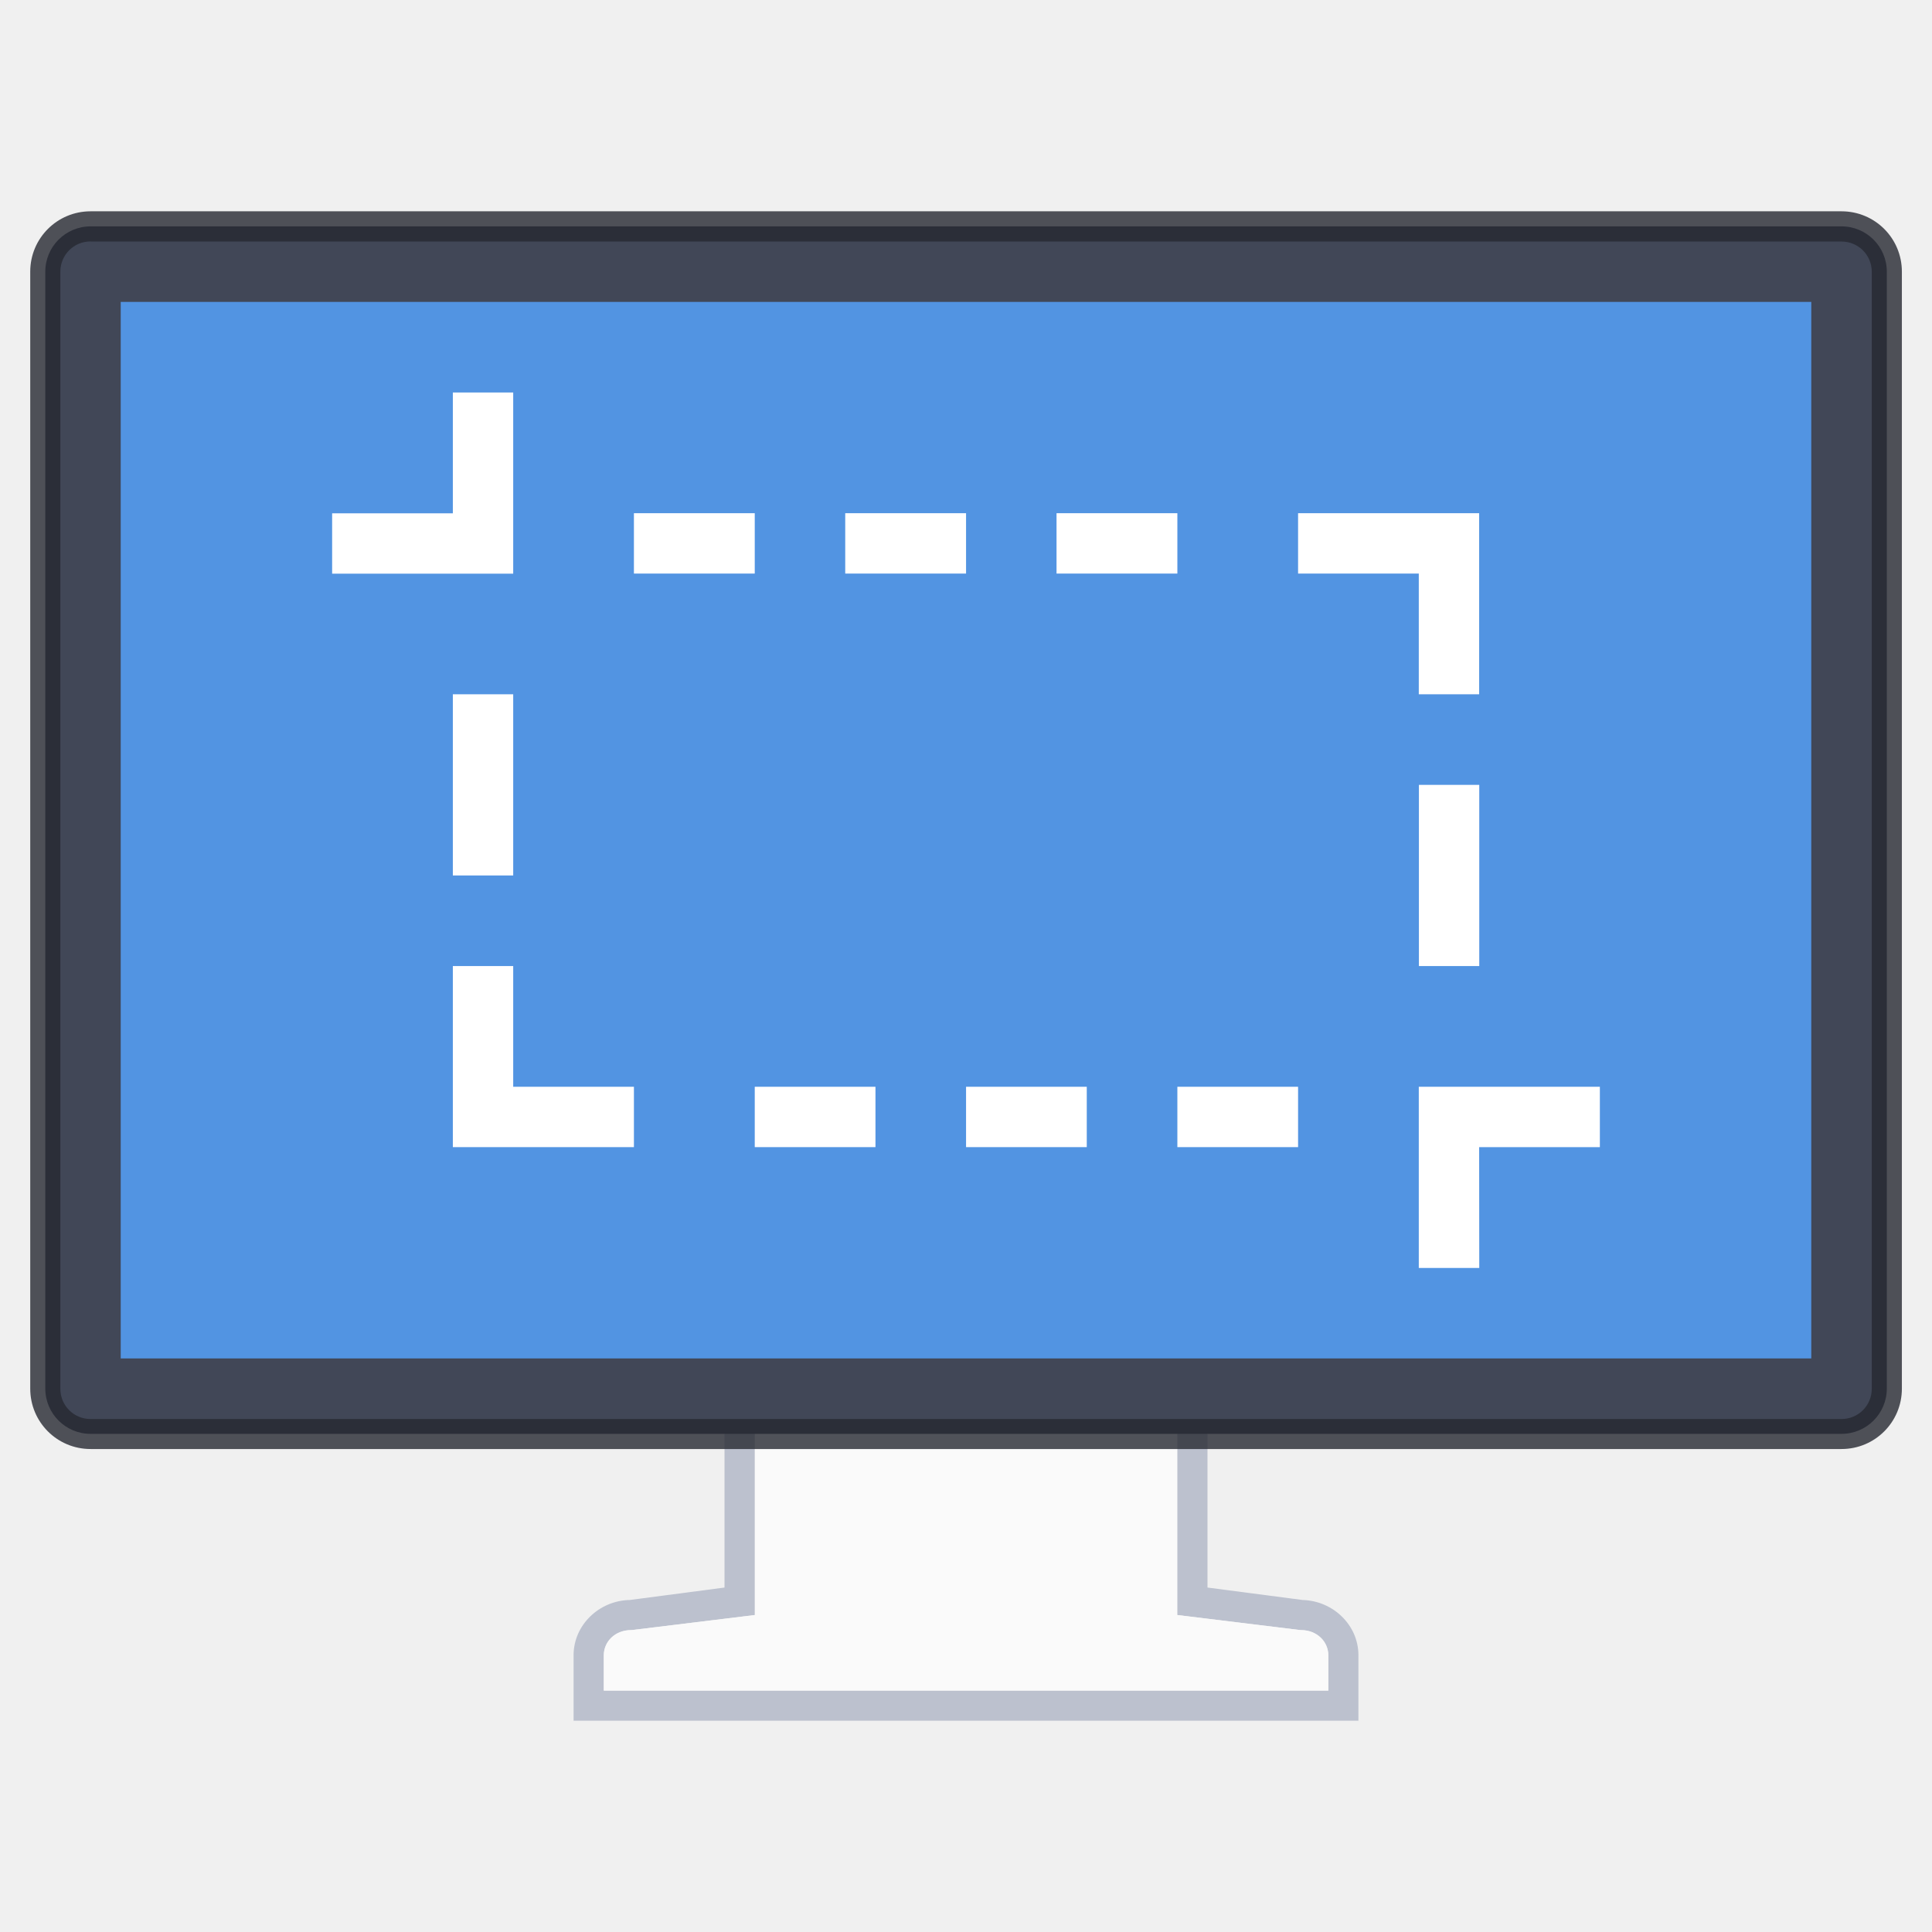
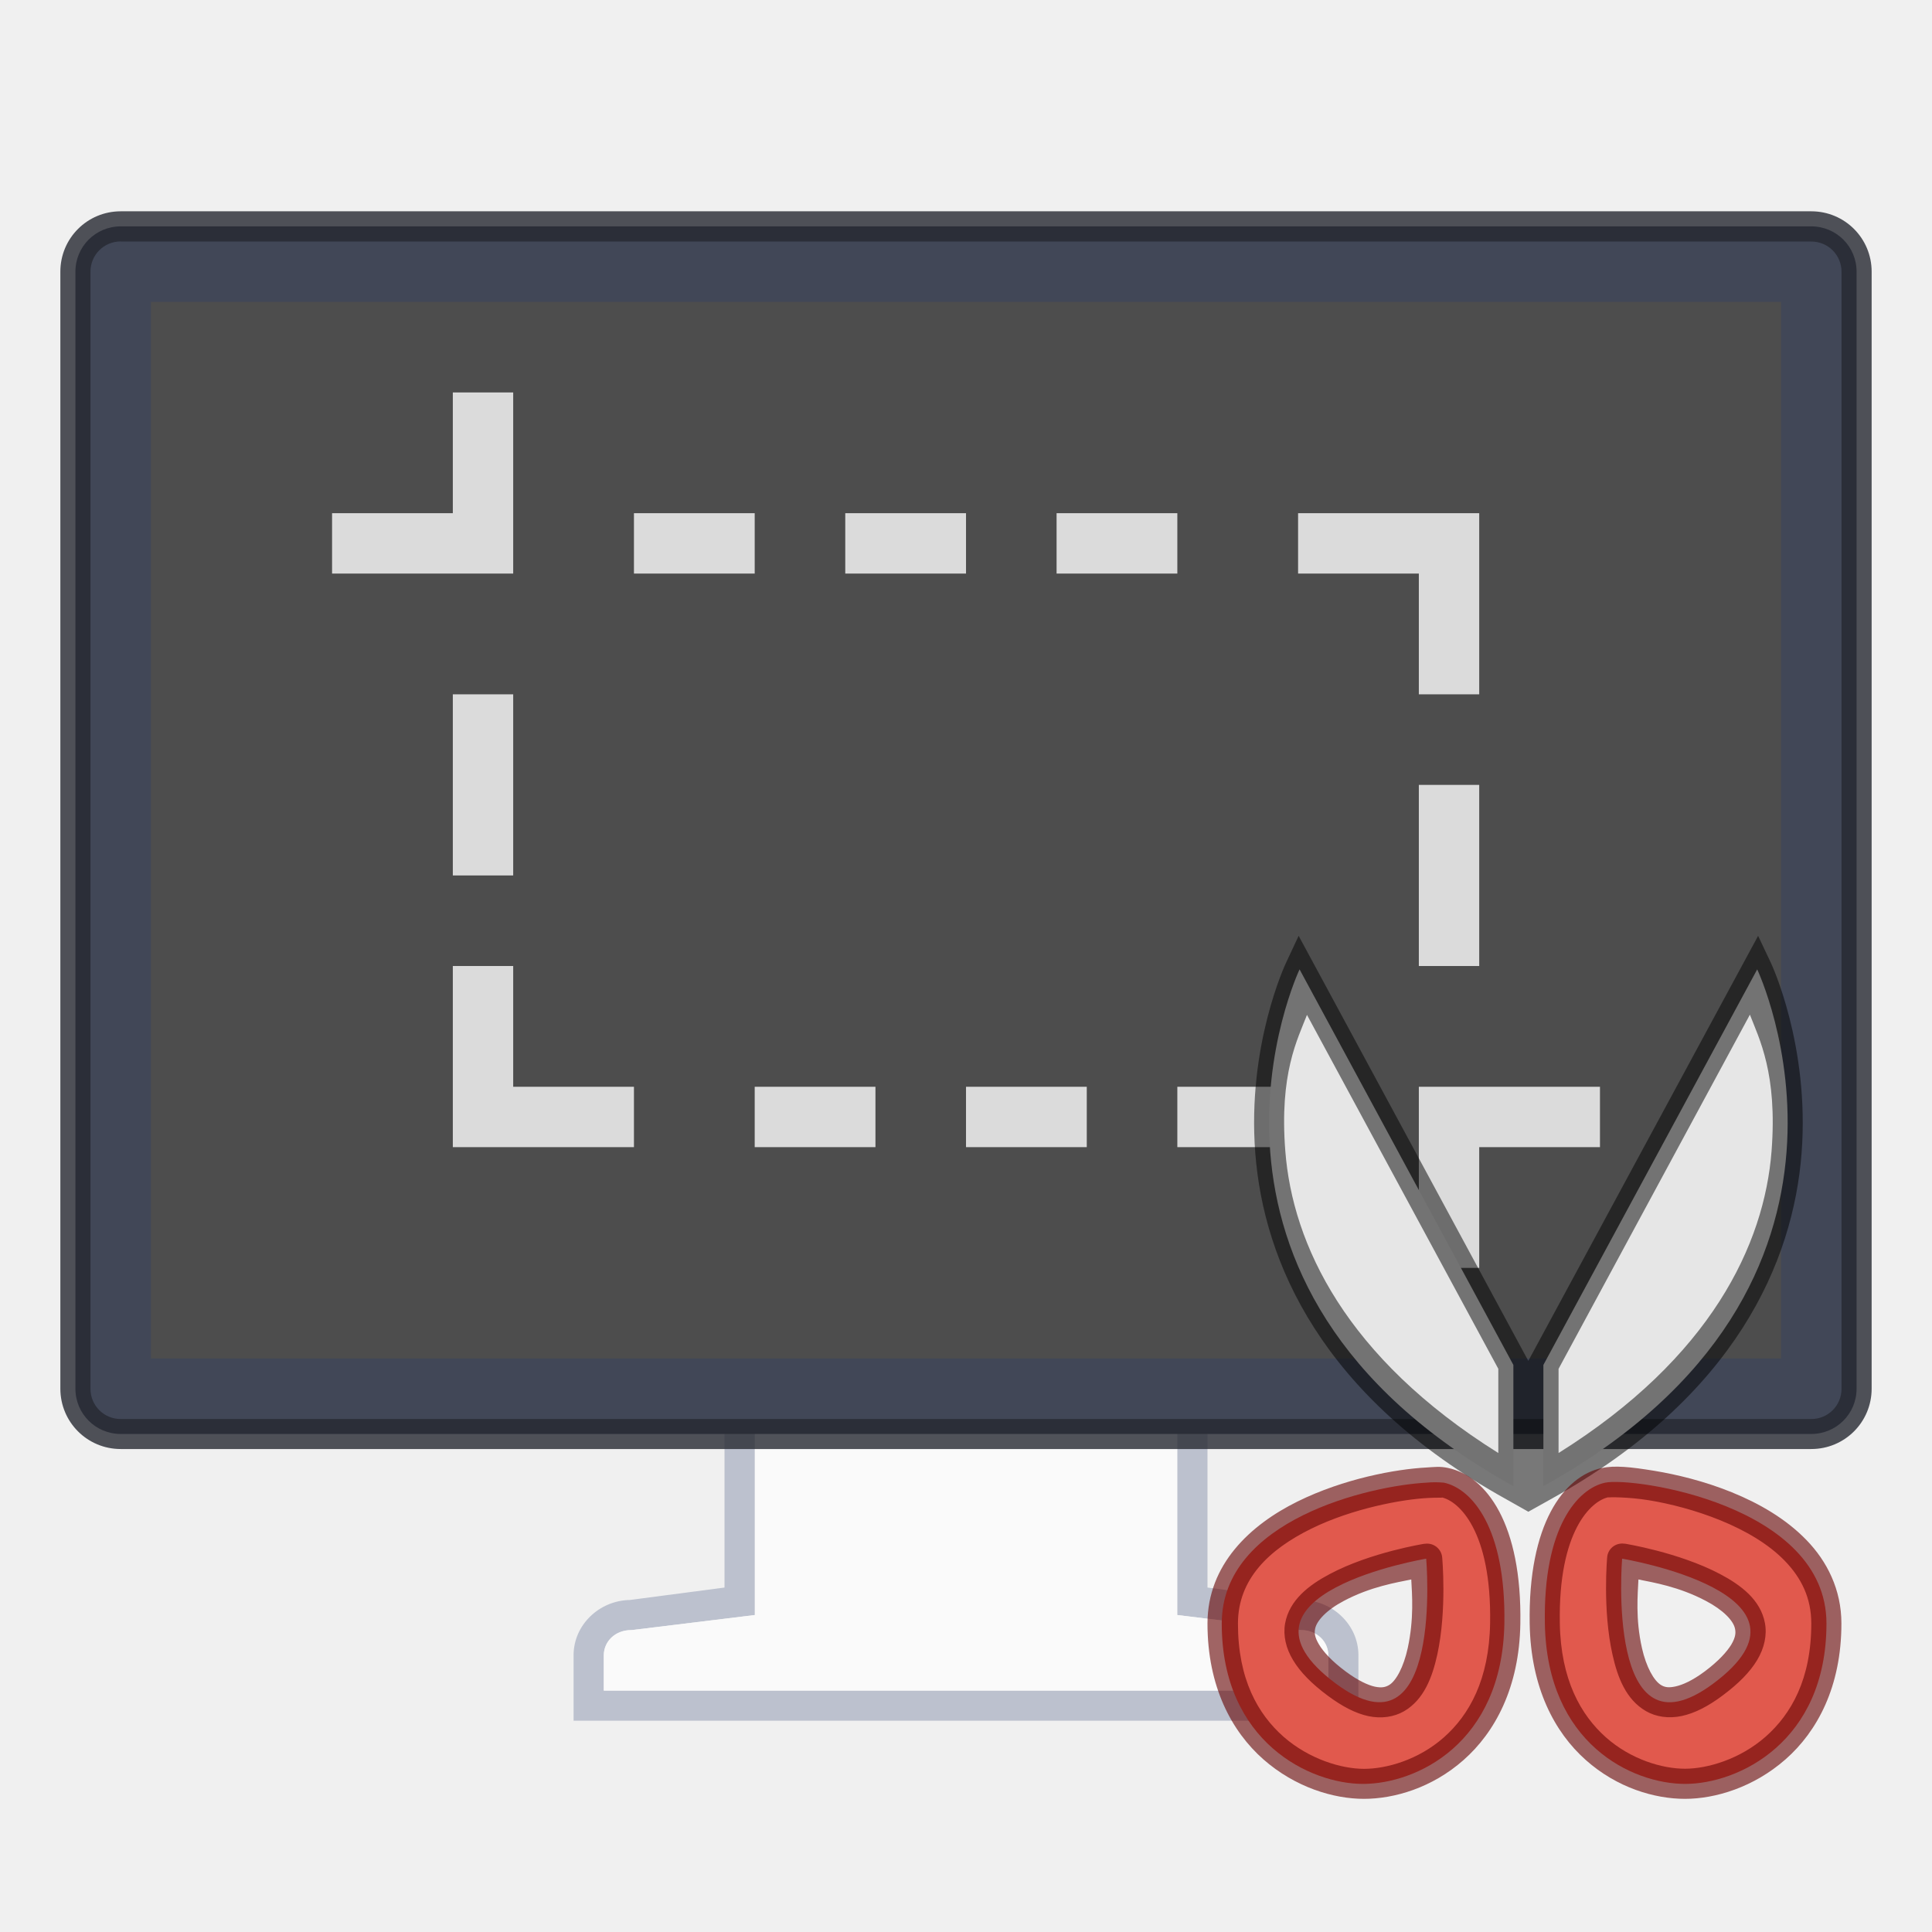
<svg xmlns="http://www.w3.org/2000/svg" width="64" height="64" viewBox="0 0 16.933 16.933" version="1.1" id="svg5">
  <defs id="defs2" />
  <path id="path1233" style="color:#000000;opacity:0.3;fill:#42557f;fill-opacity:1;stroke:none;stroke-width:0.265;-inkscape-stroke:none" d="m 6.615,9.26 c -0.147,0 -0.265,0.118 -0.265,0.265 V 13.914 l -0.83,0.109 c -0.269,0.005 -0.493,0.219 -0.493,0.485 V 15.081 H 11.906 v -0.573 c 0,-0.266 -0.223,-0.478 -0.49,-0.485 L 10.583,13.914 V 9.525 c 0,-0.147 -0.118,-0.265 -0.265,-0.265 z m 0,4.895 H 10.319 l 1.079,0.132 h 0.006 c 0.137,0 0.238,0.1 0.238,0.221 v 0.309 H 5.292 v -0.309 c 0,-0.121 0.101,-0.221 0.238,-0.221 h 0.006 z" />
  <path id="rect950" style="fill:#fafafa;fill-opacity:1;stroke-width:0.252;stroke-linejoin:round" d="M 6.615,9.525 V 14.155 L 5.536,14.287 h -0.006 c -0.138,0 -0.238,0.1 -0.238,0.221 v 0.309 H 11.642 v -0.309 c 0,-0.121 -0.101,-0.221 -0.238,-0.221 h -0.006 L 10.319,14.155 V 9.525 Z" />
-   <rect style="fill:#414757;fill-opacity:1;stroke-width:0.265;stroke-linejoin:round" id="rect2161" width="16.14" height="10.583" x="0.397" y="1.984" ry="0.397" />
-   <path id="rect846" style="opacity:0.8;fill:#252831;fill-opacity:1;stroke-width:0.265;stroke-linejoin:round" d="m 0.794,1.852 c -0.293,0 -0.529,0.236 -0.529,0.529 v 9.79 c 0,0.293 0.236,0.529 0.529,0.529 H 16.14 c 0.293,0 0.529,-0.236 0.529,-0.529 V 2.381 c 0,-0.293 -0.236,-0.529 -0.529,-0.529 z m 0,0.265 H 16.14 c 0.147,0 0.265,0.118 0.265,0.265 v 9.79 c 0,0.147 -0.118,0.265 -0.265,0.265 H 0.794 c -0.147,0 -0.265,-0.118 -0.265,-0.265 V 2.381 c 0,-0.147 0.118,-0.265 0.265,-0.265 z" />
-   <rect style="fill:#5294e2;fill-opacity:1;stroke-width:0.253;stroke-linejoin:round" id="rect2689" width="14.817" height="9.26" x="1.058" y="2.646" />
-   <path id="rect847" style="opacity:1;fill:#ffffff;stroke-width:0.518;stroke-linejoin:round" d="M 5.556,4.498 V 5.027 H 6.615 V 4.498 Z m 1.852,0 V 5.027 H 8.467 V 4.498 Z m 1.852,0 V 5.027 H 10.319 V 4.498 Z m 2.117,0 v 0.529 h 1.058 v 1.058 h 0.529 v -1.587 z m -7.408,1.587 V 7.673 H 4.498 V 6.085 Z m 8.467,0.794 v 1.588 h 0.529 V 6.879 Z M 3.969,8.467 V 10.054 H 5.556 V 9.525 H 4.498 V 8.467 Z M 6.615,9.525 V 10.054 H 7.673 V 9.525 Z m 1.852,0 V 10.054 H 9.525 V 9.525 Z m 1.852,0 v 0.529 h 1.058 V 9.525 Z" />
-   <path id="rect1311" style="opacity:1;fill:#ffffff;stroke-width:0.529;stroke-linejoin:round" d="m 3.969,3.44 h 0.529 v 1.588 l -1.587,5e-7 -2e-7,-0.529 1.058,-2e-7 z" />
-   <path id="rect1311-3" style="fill:#ffffff;stroke-width:0.529;stroke-linejoin:round" d="M 12.965,11.113 H 12.435 V 9.525 h 1.587 v 0.529 l -1.058,10e-7 z" />
+   <path id="rect2161" style="fill:#414757;stroke-width:0.265;stroke-linejoin:round" d="M 1.058,1.984 H 15.875 c 0.22,0 0.397,0.177 0.397,0.397 v 9.79 c 0,0.22 -0.177,0.397 -0.397,0.397 H 1.058 c -0.22,0 -0.397,-0.177 -0.397,-0.397 V 2.381 c 0,-0.22 0.177,-0.397 0.397,-0.397 z" />
+   <path id="rect846" style="opacity:0.8;fill:#252831;fill-opacity:1;stroke-width:0.265;stroke-linejoin:round" d="m 1.058,1.852 c -0.293,0 -0.529,0.236 -0.529,0.529 v 9.79 c 0,0.293 0.236,0.529 0.529,0.529 H 15.875 c 0.293,0 0.529,-0.236 0.529,-0.529 V 2.381 c 0,-0.293 -0.236,-0.529 -0.529,-0.529 z m 0,0.265 H 15.875 c 0.147,0 0.265,0.118 0.265,0.265 v 9.79 c 0,0.147 -0.118,0.265 -0.265,0.265 H 1.058 c -0.147,0 -0.265,-0.118 -0.265,-0.265 V 2.381 c 0,-0.147 0.118,-0.265 0.265,-0.265 z" />
+   <path id="rect2689" style="fill:#4d4d4d;stroke-width:0.253;stroke-linejoin:round" d="M 1.323,2.646 H 15.61 V 11.906 H 1.323 Z" />
+   <path id="rect847" style="opacity:0.8;fill:#ffffff;stroke-width:1.958;stroke-linejoin:round" d="M 15 13 L 15 17 L 11 17 L 11 19 L 17 19 L 17 13 L 15 13 z M 21 17 L 21 19 L 25 19 L 25 17 L 21 17 z M 28 17 L 28 19 L 32 19 L 32 17 L 28 17 z M 35 17 L 35 19 L 39 19 L 39 17 L 35 17 z M 43 17 L 43 19 L 47 19 L 47 23 L 49 23 L 49 17 L 43 17 z M 15 23 L 15 29 L 17 29 L 17 23 L 15 23 z M 47 26 L 47 32 L 49 32 L 49 26 L 47 26 z M 15 32 L 15 38 L 21 38 L 21 36 L 17 36 L 17 32 L 15 32 z M 25 36 L 25 38 L 29 38 L 29 36 L 25 36 z M 32 36 L 32 38 L 36 38 L 36 36 L 32 36 z M 39 36 L 39 38 L 43 38 L 43 36 L 39 36 z M 47 36 L 47 42 L 49 42 L 49 38 L 53 38 L 53 36 L 47 36 z " transform="scale(0.2645833)" />
+   <path id="path12" style="fill:#e6e6e6;fill-opacity:1;stroke-width:1" d="m 11.39,8.496 c 0,0 -1.31,2.76 1.874,4.529 v -1.062 z m 4.011,0 -1.874,3.467 v 1.062 c 3.184,-1.769 1.874,-4.529 1.874,-4.529 z" />
+   <path id="path14" style="color:#000000;opacity:0.5;fill:#000000;stroke:none;stroke-width:1;-inkscape-stroke:none" d="M 11.382,8.202 11.271,8.439 c 0,0 -0.343,0.72 -0.269,1.668 0.073,0.948 0.575,2.131 2.199,3.033 l 0.193,0.109 v 0.001 l 10e-4,-5.29e-4 10e-4,5.29e-4 v -0.001 l 0.195,-0.109 c 1.624,-0.902 2.126,-2.086 2.199,-3.033 0.073,-0.948 -0.269,-1.668 -0.269,-1.668 l -0.112,-0.237 -2.014,3.725 -0.015,-0.027 z m 3.955,0.691 c 0.081,0.211 0.242,0.514 0.19,1.194 -0.063,0.82 -0.532,1.812 -1.867,2.648 v -0.738 z m -3.882,0.002 1.677,3.102 v 0.738 c -1.336,-0.836 -1.804,-1.828 -1.867,-2.648 -0.053,-0.679 0.108,-0.98 0.19,-1.192 z" />
+   <path d="m 12.5,12.995 c -0.488,0.026 -1.792,0.323 -1.792,1.234 0,1.04 0.775,1.406 1.238,1.406 0.464,0 1.22,-0.35 1.239,-1.406 0.014,-0.842 -0.287,-1.182 -0.529,-1.234 -0.052,-0.005 -0.104,-0.005 -0.156,0 z m 1.568,0 c -0.242,0.052 -0.543,0.392 -0.528,1.234 0.018,1.055 0.766,1.406 1.23,1.406 0.463,0 1.238,-0.365 1.238,-1.406 0,-1.041 -1.698,-1.286 -1.94,-1.234 z m -1.568,0.666 c 0,0 0.156,1.8 -0.793,1.094 -1.056,-0.786 0.793,-1.094 0.793,-1.094 z m 1.717,0 c 0,0 1.856,0.308 0.8,1.094 -0.949,0.707 -0.8,-1.094 -0.8,-1.094 z" style="color:#000000;overflow:visible;fill:#e1594d;stroke-width:0.265;marker:none" id="path1148" />
+   <path style="color:#000000;opacity:0.6;fill:#640000;stroke-width:1;stroke-linecap:round;stroke-linejoin:round;-inkscape-stroke:none" d="m 12.501,12.862 c -0.264,0.014 -0.721,0.096 -1.131,0.299 -0.41,0.203 -0.787,0.55 -0.787,1.068 0,0.553 0.212,0.946 0.49,1.191 0.279,0.245 0.614,0.346 0.881,0.346 0.265,0 0.597,-0.096 0.873,-0.34 0.276,-0.243 0.489,-0.636 0.498,-1.195 0.015,-0.874 -0.297,-1.293 -0.633,-1.365 -0.072,-0.016 -0.122,-0.008 -0.191,-0.004 z m 1.539,0.004 c -0.336,0.072 -0.648,0.492 -0.633,1.365 0.009,0.559 0.218,0.952 0.492,1.195 0.274,0.244 0.604,0.34 0.869,0.34 0.266,0 0.602,-0.101 0.881,-0.346 0.279,-0.245 0.49,-0.638 0.49,-1.191 0,-0.296 -0.125,-0.545 -0.307,-0.732 -0.181,-0.187 -0.415,-0.321 -0.654,-0.418 -0.239,-0.097 -0.482,-0.156 -0.684,-0.189 -0.202,-0.033 -0.343,-0.048 -0.455,-0.023 z m -1.404,0.258 c 0.148,0.032 0.438,0.292 0.424,1.102 -0.008,0.496 -0.184,0.806 -0.406,1.002 -0.222,0.196 -0.501,0.275 -0.699,0.275 -0.197,0 -0.48,-0.084 -0.705,-0.281 -0.225,-0.198 -0.4,-0.505 -0.4,-0.992 0,-0.392 0.275,-0.65 0.639,-0.83 0.364,-0.18 0.804,-0.26 1.027,-0.271 0.07,-0.004 0.133,-0.001 0.121,-0.004 z m 1.459,0 c 0.009,-0.002 0.173,-0.005 0.357,0.025 0.185,0.03 0.411,0.088 0.627,0.176 0.216,0.088 0.42,0.206 0.564,0.355 0.145,0.15 0.232,0.325 0.232,0.549 0,0.488 -0.176,0.794 -0.4,0.992 -0.225,0.198 -0.51,0.281 -0.707,0.281 -0.198,0 -0.473,-0.08 -0.693,-0.275 -0.22,-0.196 -0.396,-0.505 -0.404,-1.002 -0.014,-0.809 0.276,-1.07 0.424,-1.102 z m -1.609,0.406 c 0,0 -0.471,0.074 -0.832,0.266 -0.181,0.096 -0.354,0.227 -0.391,0.434 -0.018,0.104 0.007,0.216 0.07,0.32 0.063,0.105 0.162,0.206 0.303,0.311 0.129,0.096 0.245,0.156 0.357,0.18 0.113,0.024 0.225,0.008 0.313,-0.043 0.175,-0.102 0.248,-0.3 0.291,-0.496 0.086,-0.393 0.043,-0.852 0.043,-0.852 -0.007,-0.077 -0.078,-0.132 -0.154,-0.119 z m 1.752,0 c -0.076,-0.012 -0.146,0.043 -0.152,0.119 0,0 -0.042,0.46 0.047,0.854 0.044,0.197 0.117,0.392 0.293,0.494 0.088,0.051 0.199,0.067 0.313,0.043 0.113,-0.024 0.231,-0.084 0.359,-0.18 0.141,-0.105 0.24,-0.206 0.303,-0.311 0.063,-0.105 0.087,-0.219 0.068,-0.322 -0.038,-0.207 -0.213,-0.336 -0.395,-0.432 -0.363,-0.191 -0.836,-0.266 -0.836,-0.266 z m -1.869,0.313 c 0.007,0.131 0.025,0.344 -0.031,0.602 -0.036,0.165 -0.102,0.288 -0.164,0.324 -0.031,0.018 -0.063,0.026 -0.123,0.014 -0.06,-0.013 -0.147,-0.052 -0.256,-0.133 -0.123,-0.091 -0.197,-0.174 -0.234,-0.236 -0.038,-0.063 -0.042,-0.101 -0.035,-0.137 0.013,-0.072 0.102,-0.167 0.252,-0.246 0.235,-0.125 0.462,-0.161 0.592,-0.188 z m 1.99,0 c 0.132,0.027 0.356,0.063 0.592,0.188 0.151,0.079 0.243,0.174 0.256,0.246 0.007,0.036 0.004,0.074 -0.033,0.137 -0.038,0.062 -0.112,0.145 -0.234,0.236 -0.109,0.081 -0.195,0.118 -0.256,0.131 -0.06,0.013 -0.093,0.007 -0.125,-0.012 -0.063,-0.037 -0.131,-0.159 -0.168,-0.324 -0.058,-0.258 -0.037,-0.471 -0.031,-0.602 z" id="path22" />
</svg>
